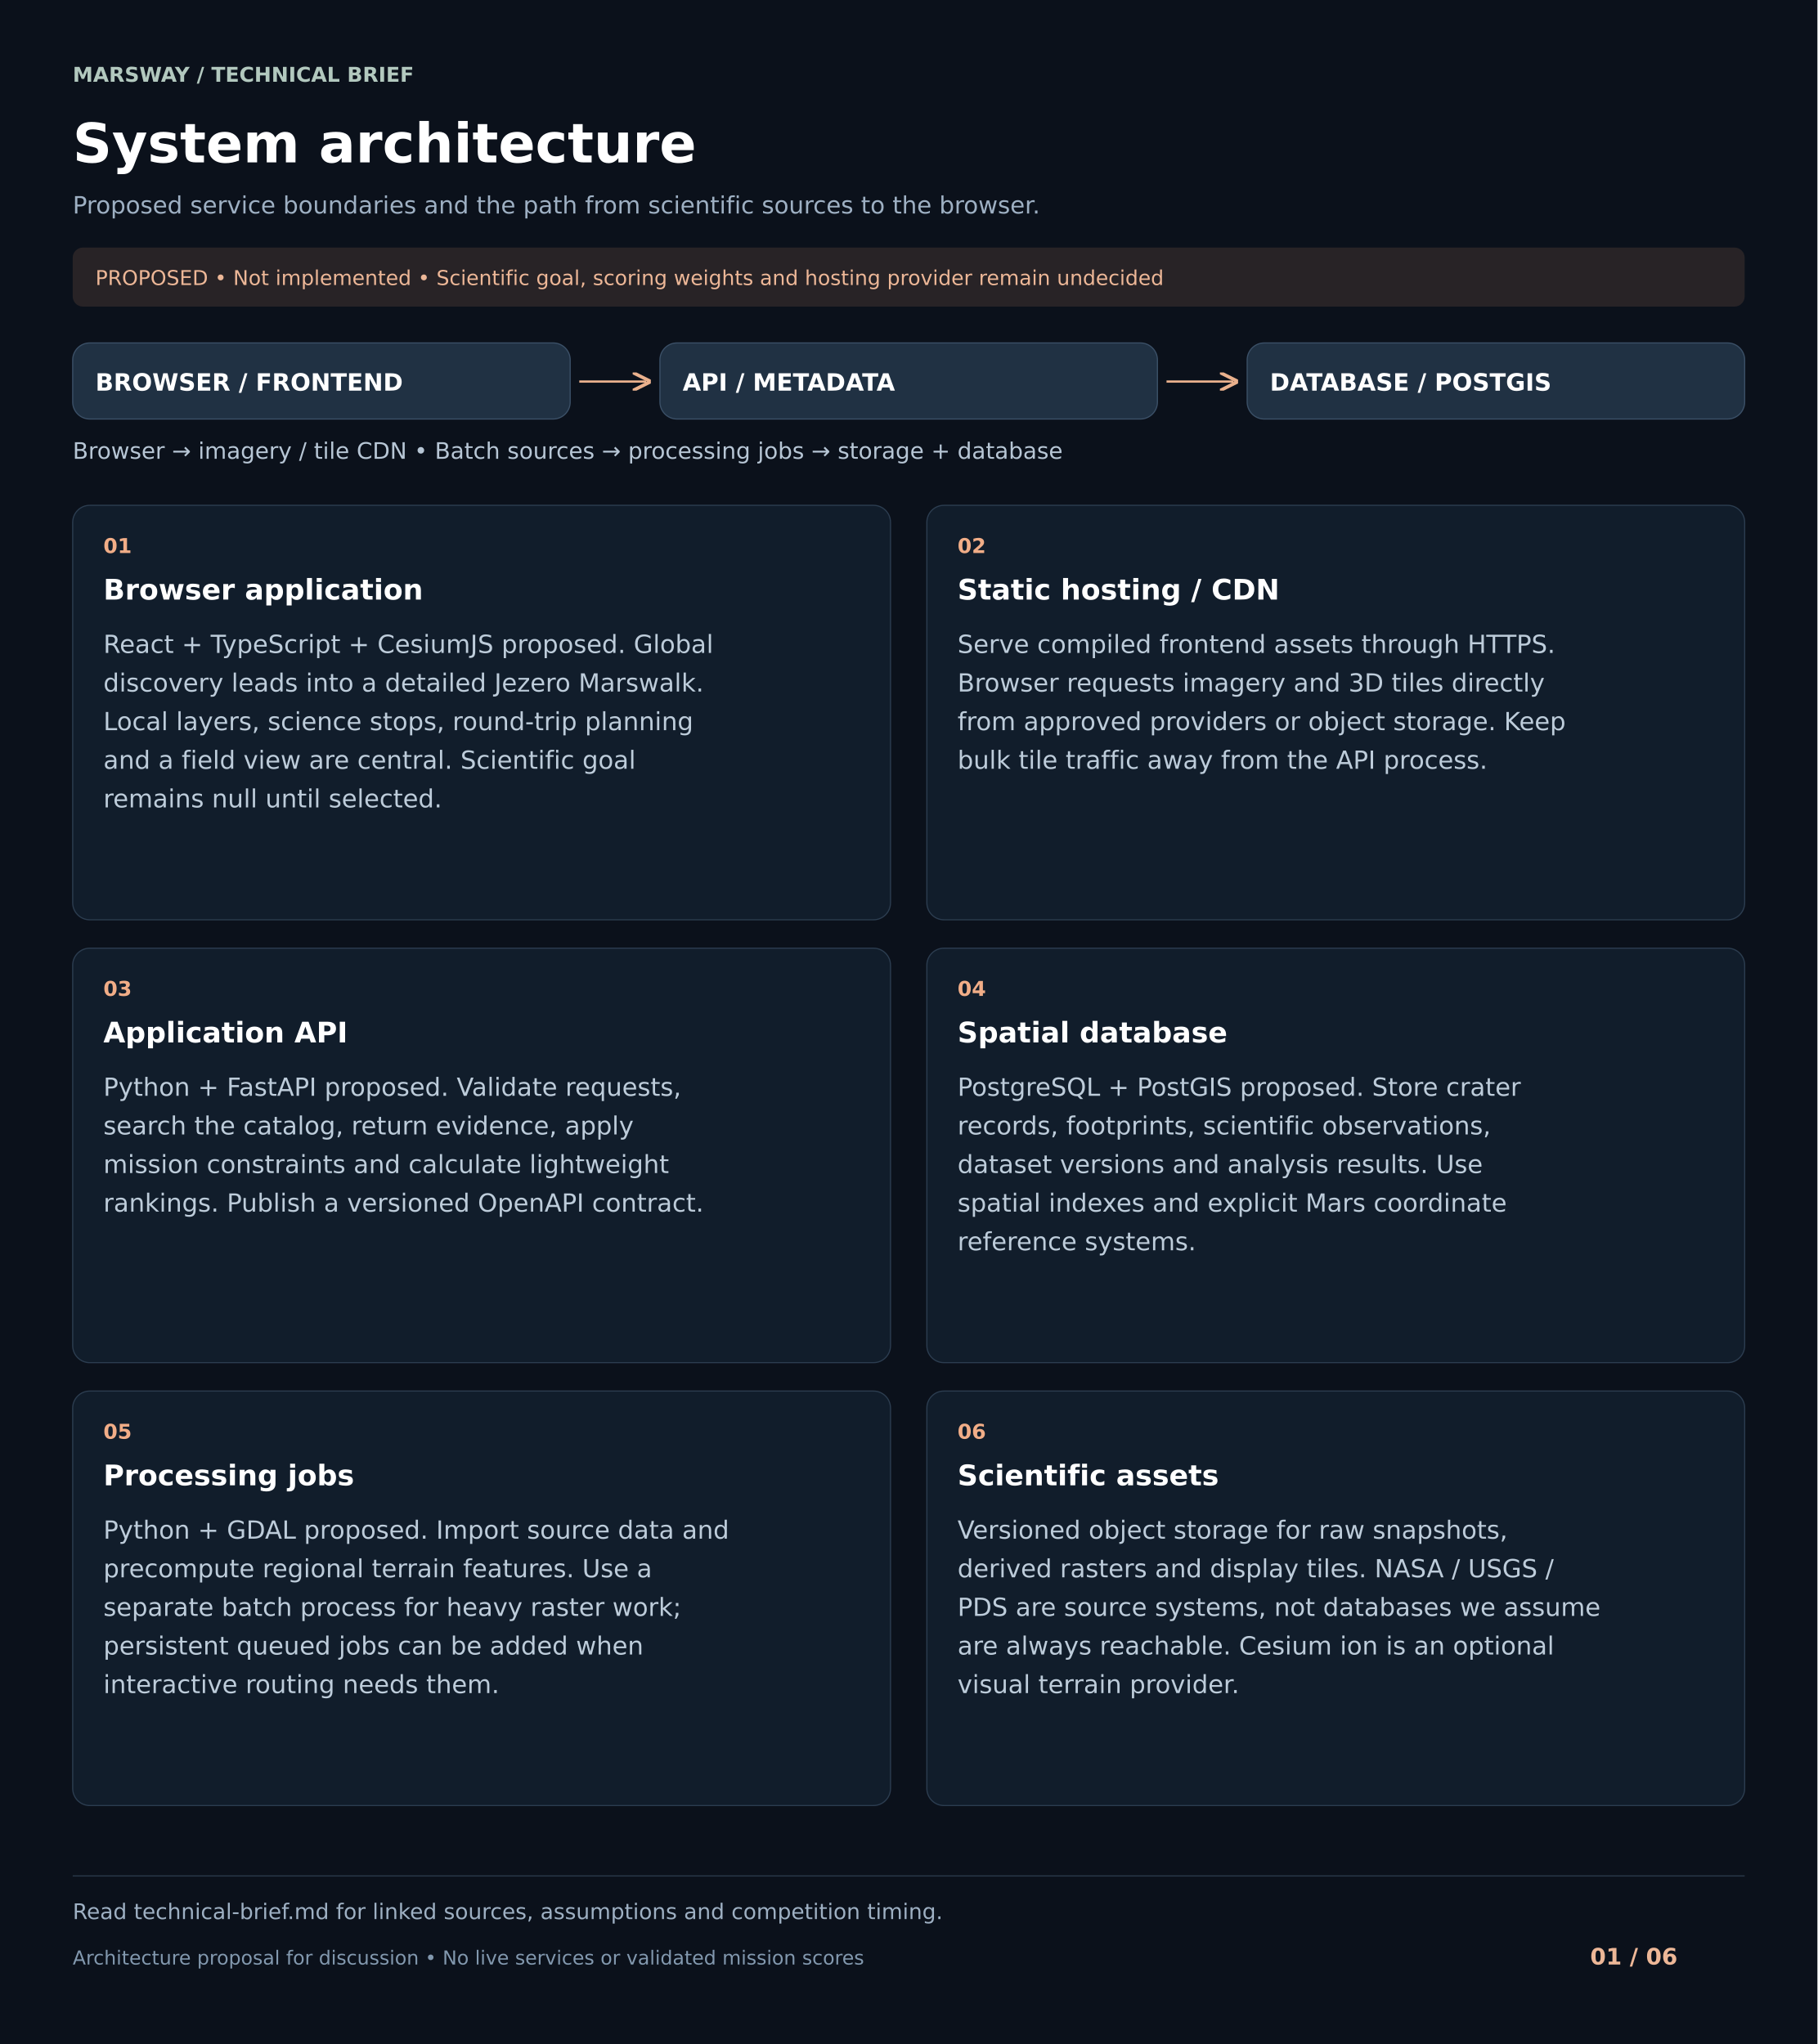
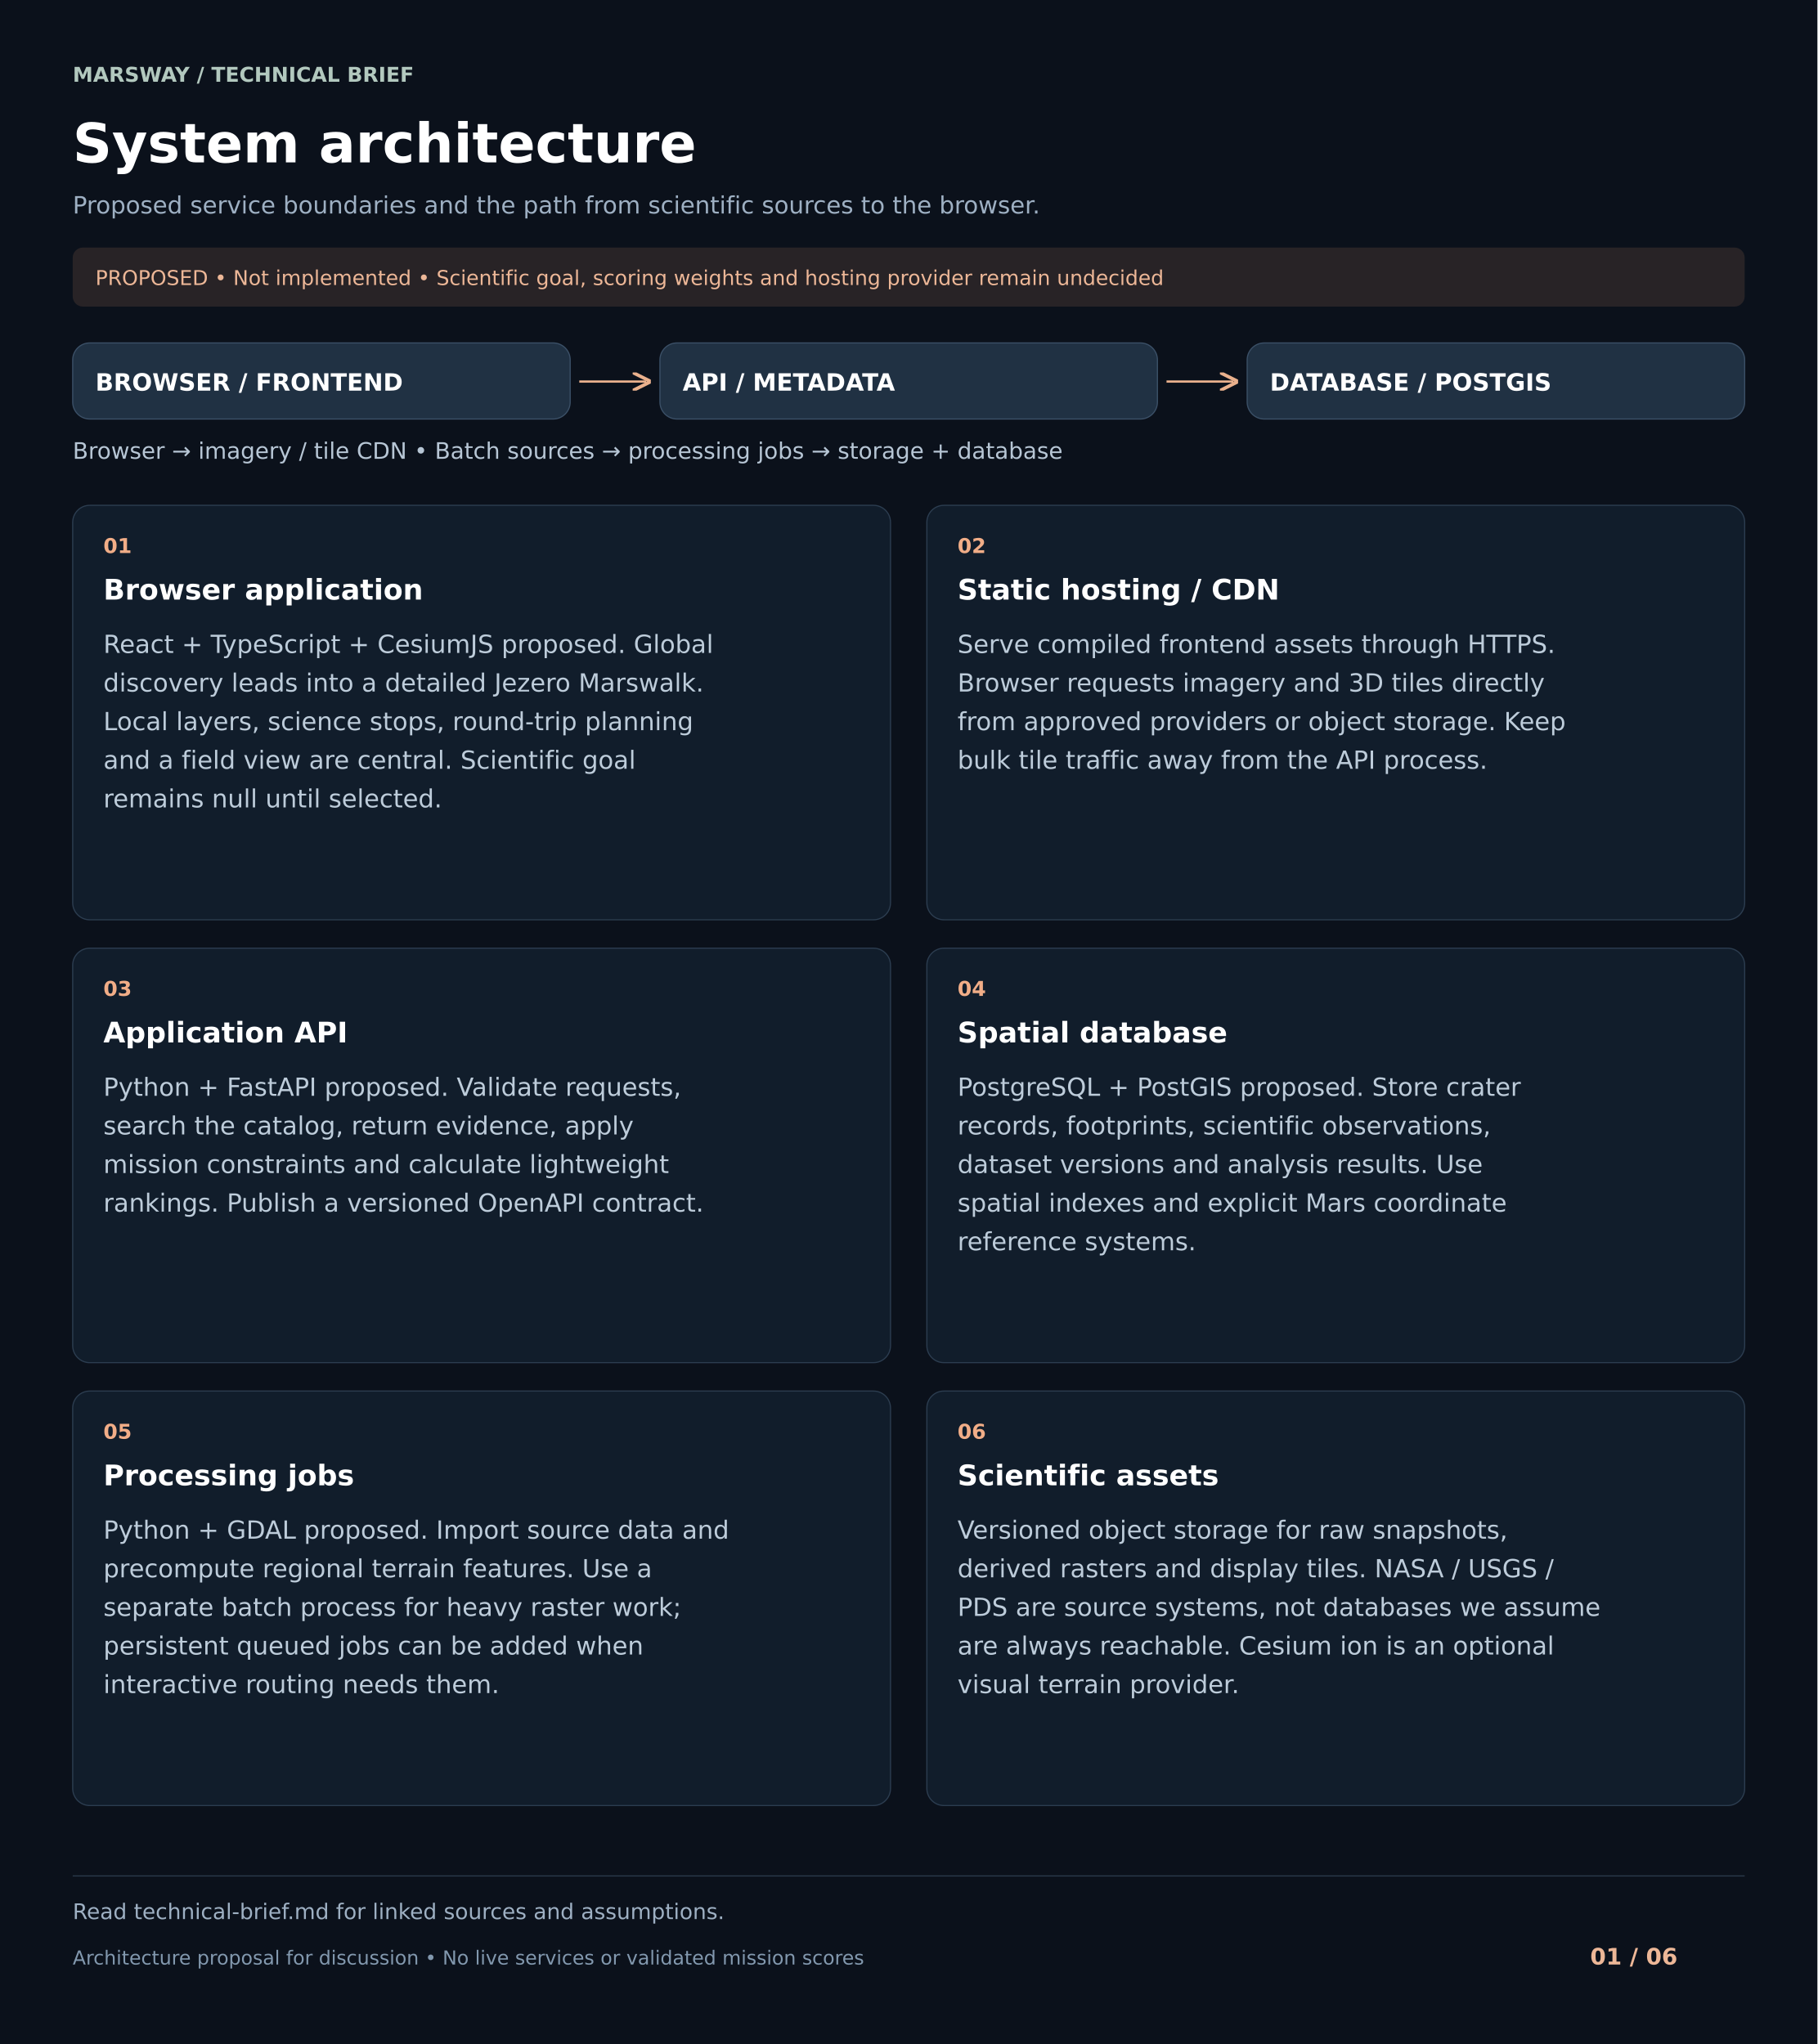
<svg xmlns="http://www.w3.org/2000/svg" width="1600" height="1800" viewBox="0 0 1600 1800">
  <defs>
    <marker id="a" markerWidth="8" markerHeight="8" refX="6" refY="4" orient="auto">
      <path d="M0 0L8 4L0 8" fill="none" stroke="#eab18d" stroke-width="1.5" />
    </marker>
  </defs>
  <rect x="0" y="0" width="1600" height="1800" rx="0" fill="#0b111b" stroke="none" />
  <text x="64" y="72" font-family="DejaVu Sans,sans-serif" font-size="18" font-weight="700" fill="#b2c8be">MARSWAY  /  TECHNICAL BRIEF</text>
  <text x="64" y="143" font-family="DejaVu Sans,sans-serif" font-size="48" font-weight="700" fill="#fff">System architecture</text>
  <text x="64" y="188" font-family="DejaVu Sans,sans-serif" font-size="21" font-weight="400" fill="#9eb0c3">Proposed service boundaries and the path from scientific sources to the browser.</text>
  <rect x="64" y="218" width="1472" height="52" rx="9" fill="#282326" stroke="none" />
  <text x="84" y="251" font-family="DejaVu Sans,sans-serif" font-size="18" font-weight="400" fill="#edb797">PROPOSED • Not implemented • Scientific goal, scoring weights and hosting provider remain undecided</text>
  <rect x="64" y="302" width="438" height="67" rx="15" fill="#203143" stroke="#3b5067" />
  <text x="84" y="344" font-family="DejaVu Sans,sans-serif" font-size="21" font-weight="700" fill="#fff">BROWSER / FRONTEND</text>
  <rect x="581" y="302" width="438" height="67" rx="15" fill="#203143" stroke="#3b5067" />
  <text x="601" y="344" font-family="DejaVu Sans,sans-serif" font-size="21" font-weight="700" fill="#fff">API / METADATA</text>
  <rect x="1098" y="302" width="438" height="67" rx="15" fill="#203143" stroke="#3b5067" />
  <text x="1118" y="344" font-family="DejaVu Sans,sans-serif" font-size="21" font-weight="700" fill="#fff">DATABASE / POSTGIS</text>
  <path d="M510 336 H569" stroke="#eab18d" stroke-width="2" marker-end="url(#a)" />
  <path d="M1027 336 H1086" stroke="#eab18d" stroke-width="2" marker-end="url(#a)" />
  <text x="64" y="404" font-family="DejaVu Sans,sans-serif" font-size="20" font-weight="400" fill="#b7c6d5">Browser → imagery / tile CDN     •     Batch sources → processing jobs → storage + database</text>
  <rect x="64" y="445" width="720" height="365" rx="15" fill="#111d2b" stroke="#2c3d50" />
  <text x="91" y="487" font-family="DejaVu Sans,sans-serif" font-size="18" font-weight="700" fill="#f1ad87">01</text>
  <text x="91" y="528" font-family="DejaVu Sans,sans-serif" font-size="25" font-weight="700" fill="#fff">Browser application</text>
  <text x="91" y="575" font-family="DejaVu Sans,sans-serif" font-size="22" font-weight="400" fill="#bdccda">React + TypeScript + CesiumJS proposed. Global</text>
  <text x="91" y="609" font-family="DejaVu Sans,sans-serif" font-size="22" font-weight="400" fill="#bdccda">discovery leads into a detailed Jezero Marswalk.</text>
  <text x="91" y="643" font-family="DejaVu Sans,sans-serif" font-size="22" font-weight="400" fill="#bdccda">Local layers, science stops, round-trip planning</text>
  <text x="91" y="677" font-family="DejaVu Sans,sans-serif" font-size="22" font-weight="400" fill="#bdccda">and a field view are central. Scientific goal</text>
  <text x="91" y="711" font-family="DejaVu Sans,sans-serif" font-size="22" font-weight="400" fill="#bdccda">remains null until selected.</text>
  <rect x="816" y="445" width="720" height="365" rx="15" fill="#111d2b" stroke="#2c3d50" />
  <text x="843" y="487" font-family="DejaVu Sans,sans-serif" font-size="18" font-weight="700" fill="#f1ad87">02</text>
  <text x="843" y="528" font-family="DejaVu Sans,sans-serif" font-size="25" font-weight="700" fill="#fff">Static hosting / CDN</text>
  <text x="843" y="575" font-family="DejaVu Sans,sans-serif" font-size="22" font-weight="400" fill="#bdccda">Serve compiled frontend assets through HTTPS.</text>
  <text x="843" y="609" font-family="DejaVu Sans,sans-serif" font-size="22" font-weight="400" fill="#bdccda">Browser requests imagery and 3D tiles directly</text>
  <text x="843" y="643" font-family="DejaVu Sans,sans-serif" font-size="22" font-weight="400" fill="#bdccda">from approved providers or object storage. Keep</text>
  <text x="843" y="677" font-family="DejaVu Sans,sans-serif" font-size="22" font-weight="400" fill="#bdccda">bulk tile traffic away from the API process.</text>
  <rect x="64" y="835" width="720" height="365" rx="15" fill="#111d2b" stroke="#2c3d50" />
  <text x="91" y="877" font-family="DejaVu Sans,sans-serif" font-size="18" font-weight="700" fill="#f1ad87">03</text>
  <text x="91" y="918" font-family="DejaVu Sans,sans-serif" font-size="25" font-weight="700" fill="#fff">Application API</text>
  <text x="91" y="965" font-family="DejaVu Sans,sans-serif" font-size="22" font-weight="400" fill="#bdccda">Python + FastAPI proposed. Validate requests,</text>
  <text x="91" y="999" font-family="DejaVu Sans,sans-serif" font-size="22" font-weight="400" fill="#bdccda">search the catalog, return evidence, apply</text>
  <text x="91" y="1033" font-family="DejaVu Sans,sans-serif" font-size="22" font-weight="400" fill="#bdccda">mission constraints and calculate lightweight</text>
  <text x="91" y="1067" font-family="DejaVu Sans,sans-serif" font-size="22" font-weight="400" fill="#bdccda">rankings. Publish a versioned OpenAPI contract.</text>
  <rect x="816" y="835" width="720" height="365" rx="15" fill="#111d2b" stroke="#2c3d50" />
  <text x="843" y="877" font-family="DejaVu Sans,sans-serif" font-size="18" font-weight="700" fill="#f1ad87">04</text>
  <text x="843" y="918" font-family="DejaVu Sans,sans-serif" font-size="25" font-weight="700" fill="#fff">Spatial database</text>
  <text x="843" y="965" font-family="DejaVu Sans,sans-serif" font-size="22" font-weight="400" fill="#bdccda">PostgreSQL + PostGIS proposed. Store crater</text>
  <text x="843" y="999" font-family="DejaVu Sans,sans-serif" font-size="22" font-weight="400" fill="#bdccda">records, footprints, scientific observations,</text>
  <text x="843" y="1033" font-family="DejaVu Sans,sans-serif" font-size="22" font-weight="400" fill="#bdccda">dataset versions and analysis results. Use</text>
  <text x="843" y="1067" font-family="DejaVu Sans,sans-serif" font-size="22" font-weight="400" fill="#bdccda">spatial indexes and explicit Mars coordinate</text>
  <text x="843" y="1101" font-family="DejaVu Sans,sans-serif" font-size="22" font-weight="400" fill="#bdccda">reference systems.</text>
  <rect x="64" y="1225" width="720" height="365" rx="15" fill="#111d2b" stroke="#2c3d50" />
  <text x="91" y="1267" font-family="DejaVu Sans,sans-serif" font-size="18" font-weight="700" fill="#f1ad87">05</text>
  <text x="91" y="1308" font-family="DejaVu Sans,sans-serif" font-size="25" font-weight="700" fill="#fff">Processing jobs</text>
  <text x="91" y="1355" font-family="DejaVu Sans,sans-serif" font-size="22" font-weight="400" fill="#bdccda">Python + GDAL proposed. Import source data and</text>
  <text x="91" y="1389" font-family="DejaVu Sans,sans-serif" font-size="22" font-weight="400" fill="#bdccda">precompute regional terrain features. Use a</text>
  <text x="91" y="1423" font-family="DejaVu Sans,sans-serif" font-size="22" font-weight="400" fill="#bdccda">separate batch process for heavy raster work;</text>
  <text x="91" y="1457" font-family="DejaVu Sans,sans-serif" font-size="22" font-weight="400" fill="#bdccda">persistent queued jobs can be added when</text>
  <text x="91" y="1491" font-family="DejaVu Sans,sans-serif" font-size="22" font-weight="400" fill="#bdccda">interactive routing needs them.</text>
  <rect x="816" y="1225" width="720" height="365" rx="15" fill="#111d2b" stroke="#2c3d50" />
  <text x="843" y="1267" font-family="DejaVu Sans,sans-serif" font-size="18" font-weight="700" fill="#f1ad87">06</text>
  <text x="843" y="1308" font-family="DejaVu Sans,sans-serif" font-size="25" font-weight="700" fill="#fff">Scientific assets</text>
  <text x="843" y="1355" font-family="DejaVu Sans,sans-serif" font-size="22" font-weight="400" fill="#bdccda">Versioned object storage for raw snapshots,</text>
  <text x="843" y="1389" font-family="DejaVu Sans,sans-serif" font-size="22" font-weight="400" fill="#bdccda">derived rasters and display tiles. NASA / USGS /</text>
  <text x="843" y="1423" font-family="DejaVu Sans,sans-serif" font-size="22" font-weight="400" fill="#bdccda">PDS are source systems, not databases we assume</text>
  <text x="843" y="1457" font-family="DejaVu Sans,sans-serif" font-size="22" font-weight="400" fill="#bdccda">are always reachable. Cesium ion is an optional</text>
  <text x="843" y="1491" font-family="DejaVu Sans,sans-serif" font-size="22" font-weight="400" fill="#bdccda">visual terrain provider.</text>
  <path d="M64 1652 H1536" stroke="#2b3a4c" />
-   <text x="64" y="1690" font-family="DejaVu Sans,sans-serif" font-size="19" font-weight="400" fill="#9eb0c3">Read technical-brief.md for linked sources, assumptions and competition timing.</text>
+   <text x="64" y="1690" font-family="DejaVu Sans,sans-serif" font-size="19" font-weight="400" fill="#9eb0c3">Read technical-brief.md for linked sources and assumptions.</text>
  <text x="64" y="1730" font-family="DejaVu Sans,sans-serif" font-size="17" font-weight="400" fill="#8298ae">Architecture proposal for discussion • No live services or validated mission scores</text>
  <text x="1400" y="1730" font-family="DejaVu Sans,sans-serif" font-size="20" font-weight="700" fill="#edb797">01 / 06</text>
</svg>
